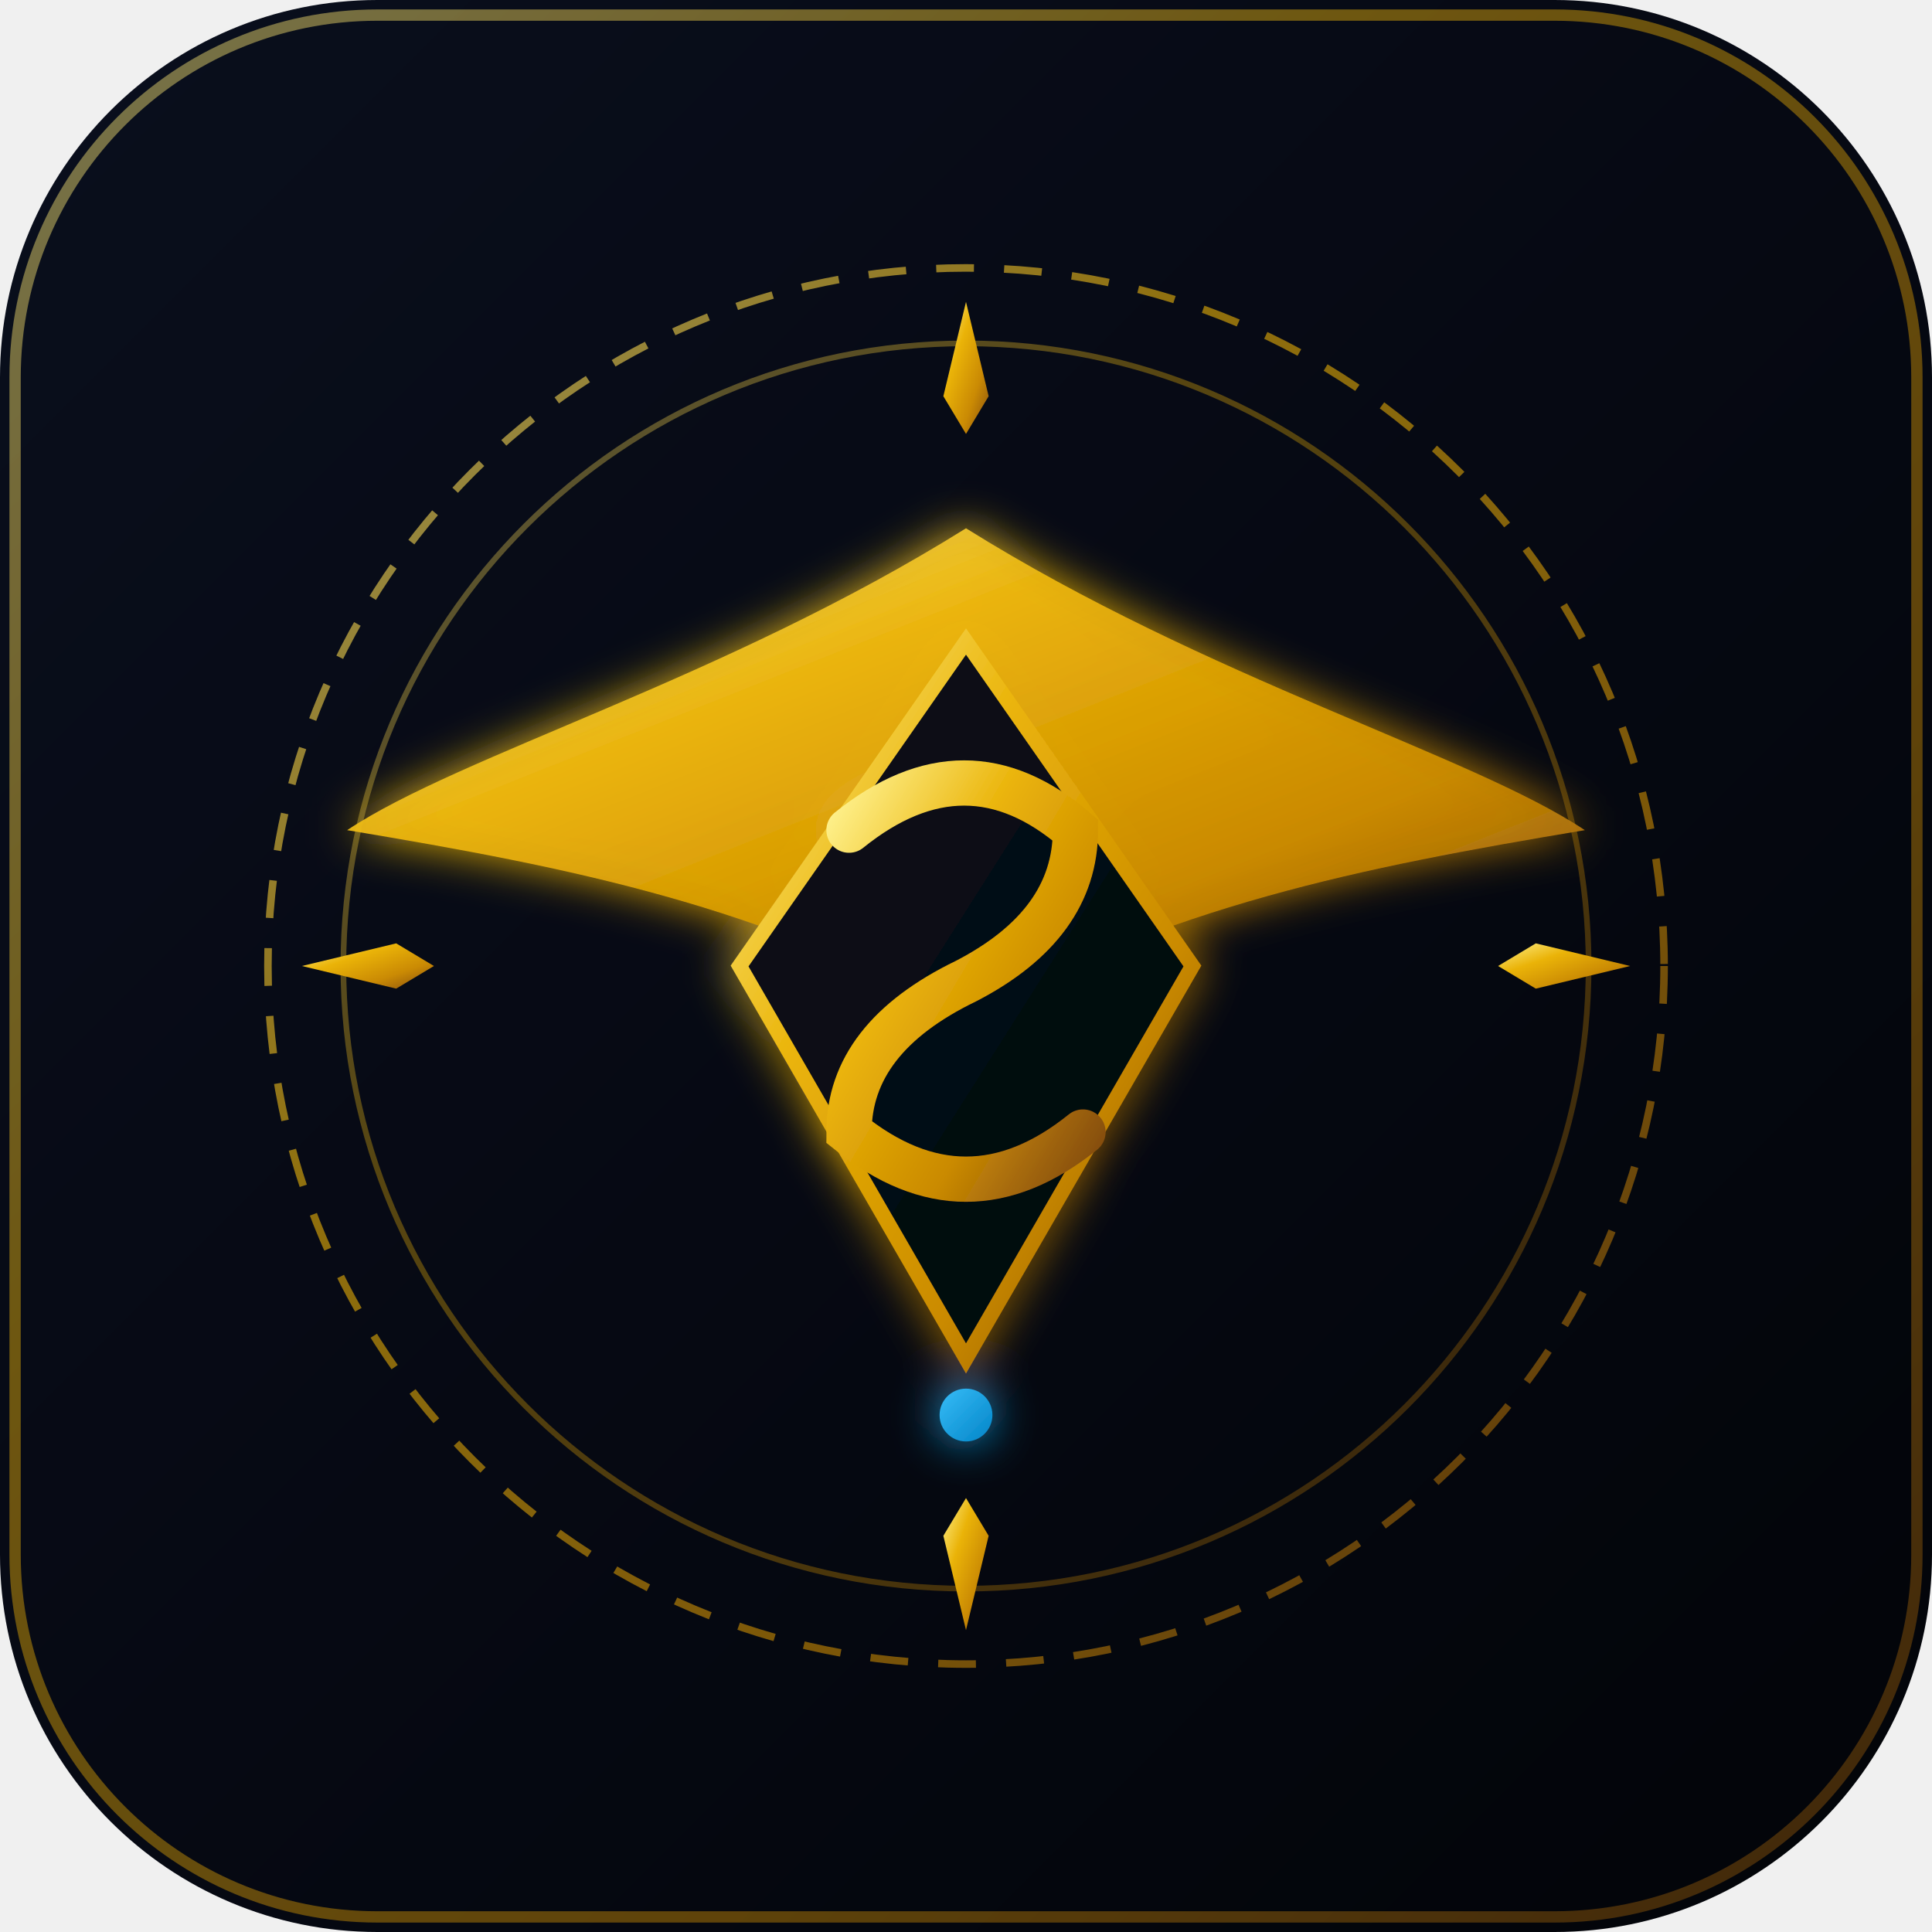
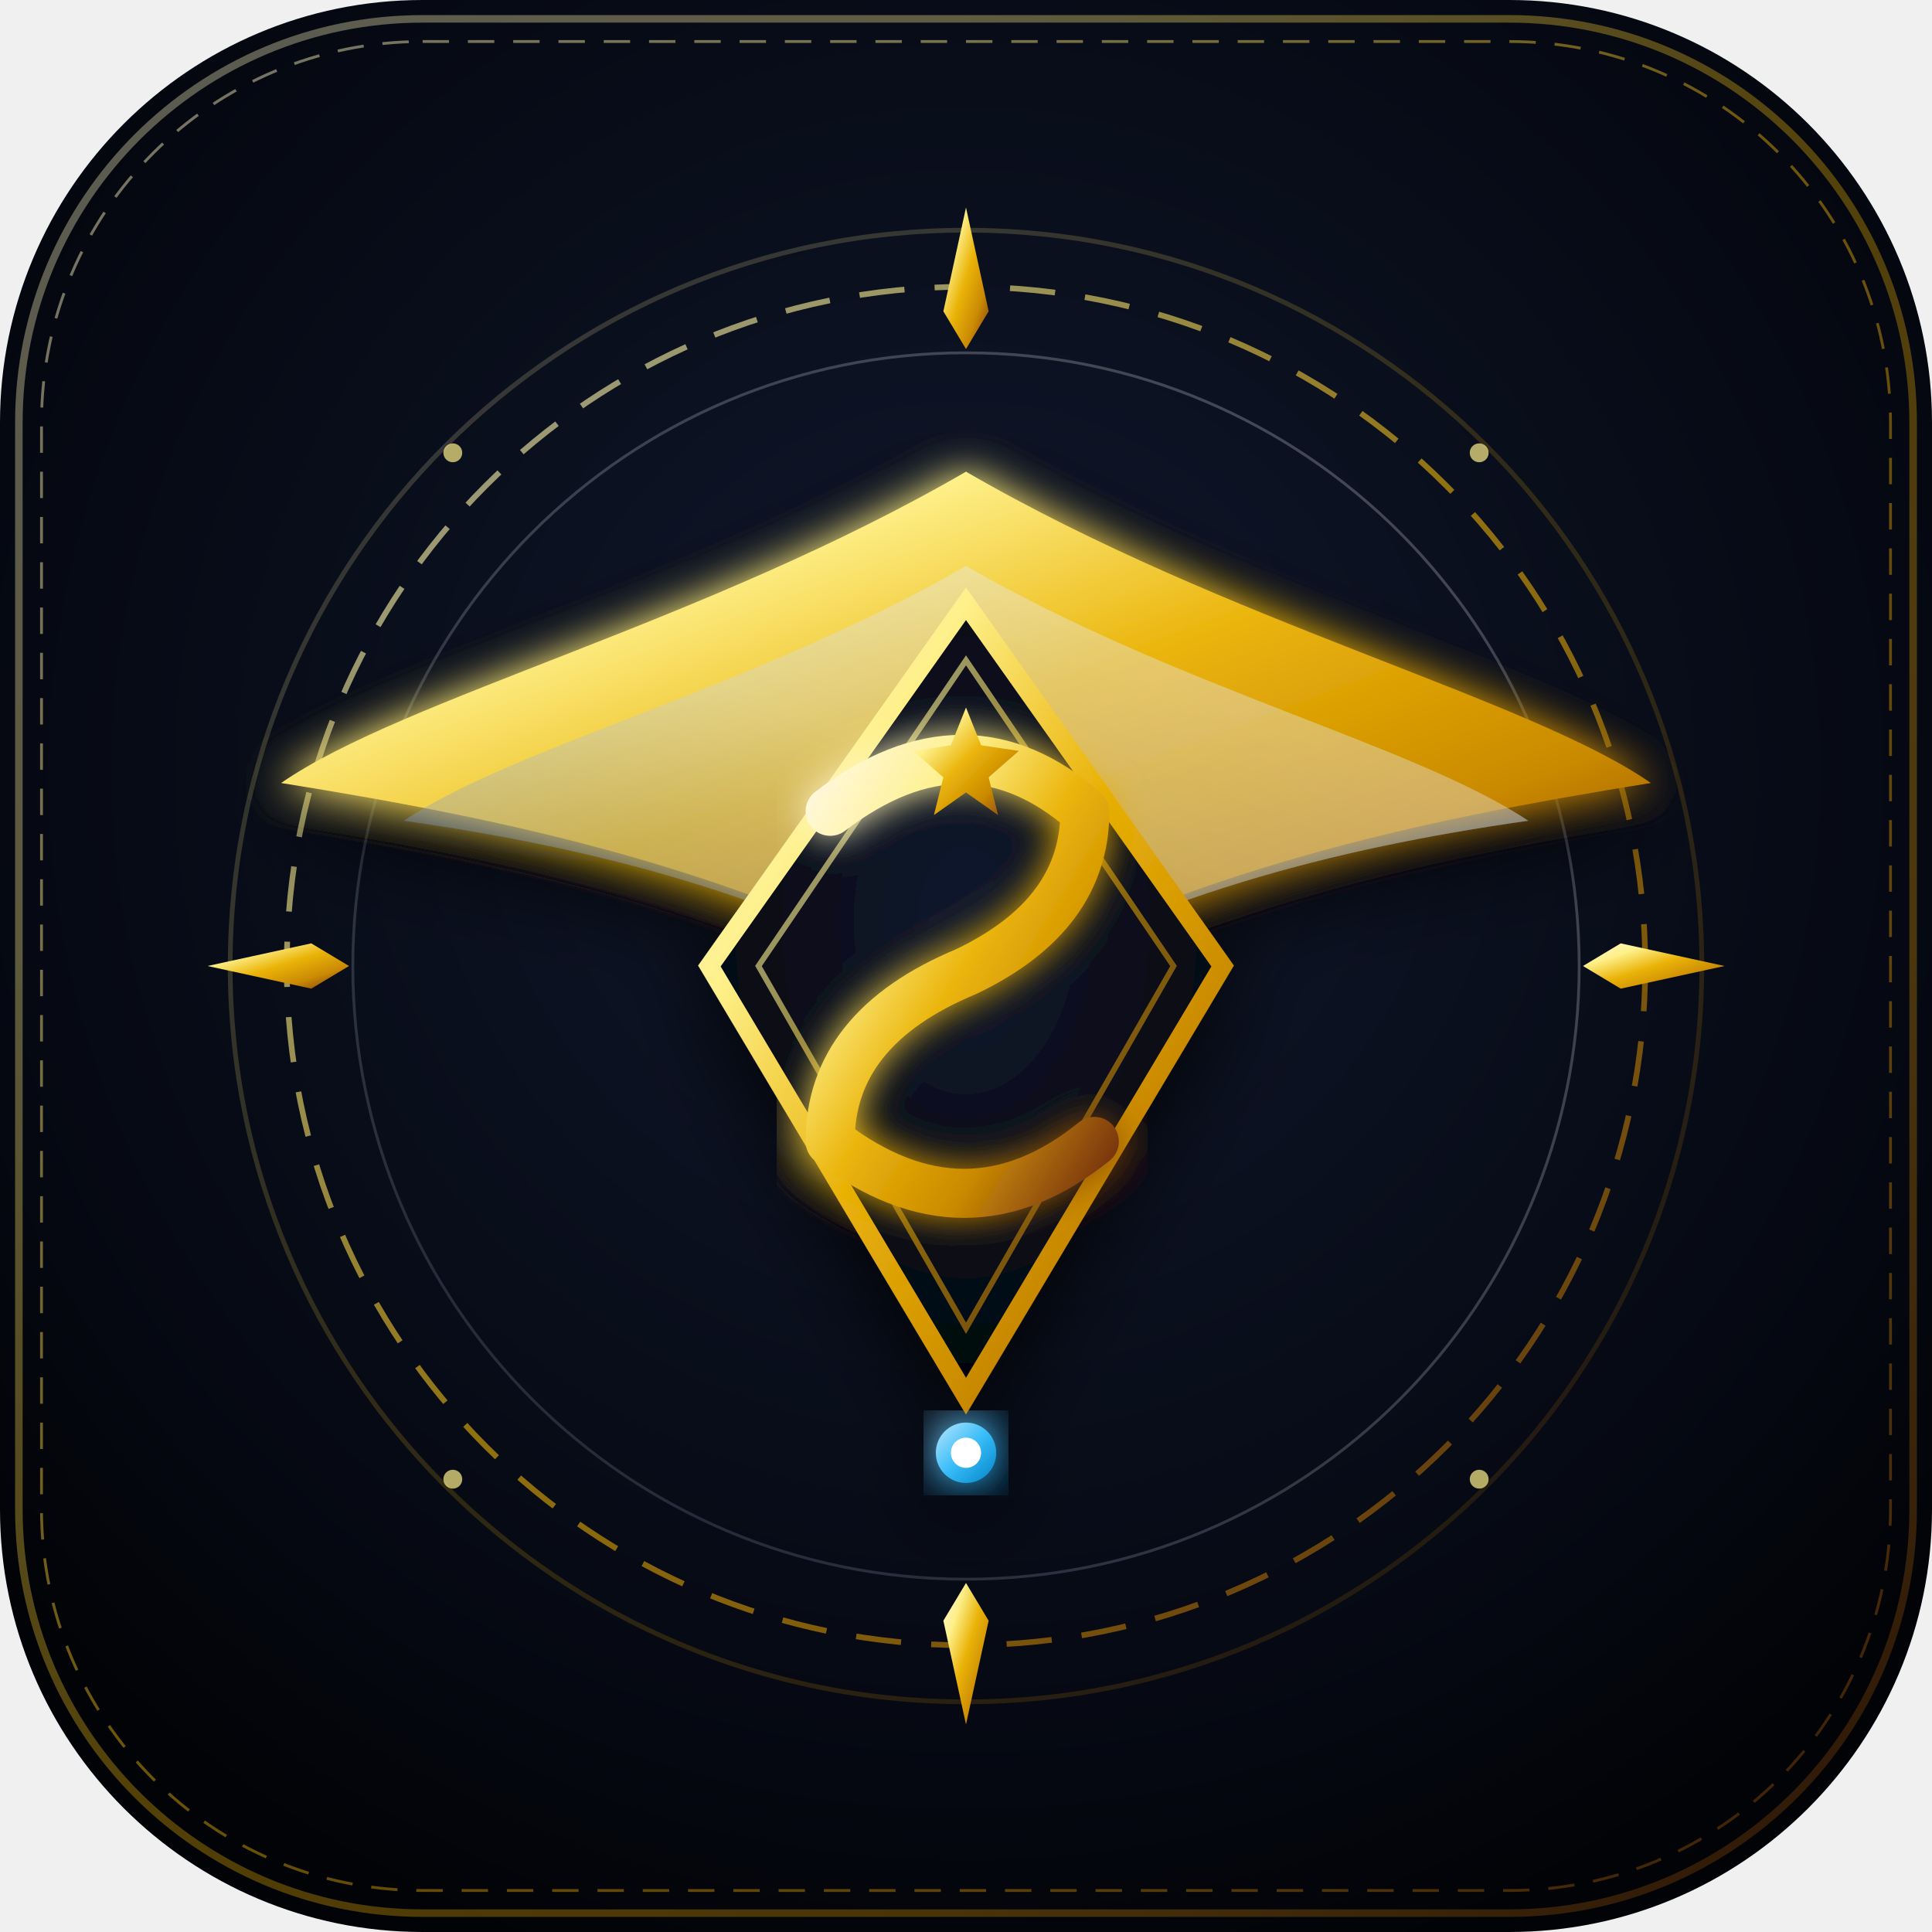
<svg xmlns="http://www.w3.org/2000/svg" viewBox="0 0 1024 1024" width="1024" height="1024">
  <defs>
-     <linearGradient id="bgGrad" x1="0%" y1="0%" x2="100%" y2="100%">
-       <stop offset="0%" stop-color="#0a0f1d" />
-       <stop offset="50%" stop-color="#060913" />
-       <stop offset="100%" stop-color="#020408" />
+     <radialGradient id="bgSphere" cx="50%" cy="40%" r="65%">
+       <stop offset="0%" stop-color="#11192e" />
+       <stop offset="45%" stop-color="#0a0f1d" />
+       <stop offset="80%" stop-color="#050811" />
+       <stop offset="100%" stop-color="#020306" />
+     </radialGradient>
+     <linearGradient id="royalGold" x1="0%" y1="0%" x2="100%" y2="100%">
+       <stop offset="0%" stop-color="#fff8db" />
+       <stop offset="25%" stop-color="#fef08a" />
+       <stop offset="50%" stop-color="#eab308" />
+       <stop offset="75%" stop-color="#ca8a04" />
+       <stop offset="100%" stop-color="#78350f" />
    </linearGradient>
-     <linearGradient id="goldGrad" x1="0%" y1="0%" x2="100%" y2="100%">
-       <stop offset="0%" stop-color="#fef08a" />
-       <stop offset="35%" stop-color="#eab308" />
-       <stop offset="70%" stop-color="#ca8a04" />
-       <stop offset="100%" stop-color="#854d0e" />
+     <linearGradient id="platinumGrad" x1="0%" y1="100%" x2="100%" y2="0%">
+       <stop offset="0%" stop-color="#64748b" />
+       <stop offset="50%" stop-color="#cbd5e1" />
+       <stop offset="100%" stop-color="#ffffff" />
    </linearGradient>
-     <linearGradient id="cyanGrad" x1="0%" y1="0%" x2="100%" y2="100%">
-       <stop offset="0%" stop-color="#38bdf8" />
+     <linearGradient id="cyanGlow" x1="0%" y1="0%" x2="100%" y2="100%">
+       <stop offset="0%" stop-color="#bae6fd" />
+       <stop offset="50%" stop-color="#38bdf8" />
      <stop offset="100%" stop-color="#0284c7" />
    </linearGradient>
-     <filter id="goldGlow" x="-20%" y="-20%" width="140%" height="140%">
-       <feGaussianBlur stdDeviation="12" result="blur" />
+     <filter id="softGlow" x="-20%" y="-20%" width="140%" height="140%">
+       <feGaussianBlur stdDeviation="10" result="blur" />
      <feComposite in="SourceGraphic" in2="blur" operator="over" />
    </filter>
+     <filter id="deepShadow" x="-30%" y="-30%" width="160%" height="160%">
+       <feDropShadow dx="0" dy="16" stdDeviation="24" flood-color="#000000" flood-opacity="0.8" />
+     </filter>
  </defs>
-   <rect width="1024" height="1024" rx="200" fill="url(#bgGrad)" />
-   <rect width="1008" height="1008" x="8" y="8" rx="192" fill="none" stroke="url(#goldGrad)" stroke-width="6" opacity="0.45" />
-   <circle cx="512" cy="512" r="370" fill="none" stroke="url(#goldGrad)" stroke-width="4" stroke-dasharray="20 16" opacity="0.6" />
-   <circle cx="512" cy="512" r="330" fill="none" stroke="url(#goldGrad)" stroke-width="3" opacity="0.35" />
-   <path d="M512 160 L524 210 L512 230 L500 210 Z" fill="url(#goldGrad)" />
-   <path d="M512 864 L524 814 L512 794 L500 814 Z" fill="url(#goldGrad)" />
-   <path d="M160 512 L210 524 L230 512 L210 500 Z" fill="url(#goldGrad)" />
-   <path d="M864 512 L814 524 L794 512 L814 500 Z" fill="url(#goldGrad)" />
-   <g filter="url(#goldGlow)">
-     <path d="M512 280 C640 360 780 400 840 440 C720 460 620 480 512 540 C404 480 304 460 184 440 C244 400 384 360 512 280 Z" fill="url(#goldGrad)" opacity="0.95" />
-     <polygon points="512,340 632,512 512,720 392,512" fill="url(#bgGrad)" stroke="url(#goldGrad)" stroke-width="8" />
-     <path d="M450 440 Q512 390 570 440 Q570 490 512 520 Q450 550 450 600 Q512 650 574 600" fill="none" stroke="url(#goldGrad)" stroke-width="24" stroke-linecap="round" />
-     <circle cx="512" cy="750" r="14" fill="url(#cyanGrad)" />
+   <rect width="1024" height="1024" rx="224" fill="url(#bgSphere)" />
+   <rect width="1004" height="1004" x="10" y="10" rx="214" fill="none" stroke="url(#royalGold)" stroke-width="4" opacity="0.35" />
+   <rect width="980" height="980" x="22" y="22" rx="202" fill="none" stroke="url(#royalGold)" stroke-width="1.5" stroke-dasharray="14 10" opacity="0.45" />
+   <g opacity="0.6">
+     <circle cx="512" cy="512" r="390" fill="none" stroke="url(#royalGold)" stroke-width="2.5" opacity="0.3" />
+     <circle cx="512" cy="512" r="360" fill="none" stroke="url(#royalGold)" stroke-width="3" stroke-dasharray="24 16" />
+     <circle cx="512" cy="512" r="325" fill="none" stroke="url(#platinumGrad)" stroke-width="1.5" opacity="0.4" />
+   </g>
+   <g fill="url(#royalGold)">
+     <path d="M512 110 L524 165 L512 185 L500 165 Z" />
+     <path d="M512 914 L524 859 L512 839 L500 859 Z" />
+     <path d="M110 512 L165 524 L185 512 L165 500 Z" />
+     <path d="M914 512 L859 524 L839 512 L859 500 Z" />
+     <circle cx="240" cy="240" r="5" fill="#fef08a" opacity="0.7" />
+     <circle cx="784" cy="240" r="5" fill="#fef08a" opacity="0.7" />
+     <circle cx="240" cy="784" r="5" fill="#fef08a" opacity="0.7" />
+     <circle cx="784" cy="784" r="5" fill="#fef08a" opacity="0.7" />
+   </g>
+   <g filter="url(#deepShadow)">
+     <path d="M512 250 C650 330 810 370 875 415 C750 435 635 460 512 525 C389 460 274 435 149 415 C214 370 374 330 512 250 Z" fill="url(#royalGold)" filter="url(#softGlow)" />
+     <path d="M512 300 C625 365 750 395 810 435 C705 450 610 475 512 530 C414 475 319 450 214 435 C274 395 399 365 512 300 Z" fill="url(#platinumGrad)" opacity="0.4" />
+     <polygon points="512,320 648,512 512,740 376,512" fill="url(#bgSphere)" stroke="url(#royalGold)" stroke-width="10" />
+     <polygon points="512,350 622,512 512,704 402,512" fill="none" stroke="url(#royalGold)" stroke-width="3" opacity="0.6" />
+     <path d="M440 430 Q512 375 575 430 Q575 485 512 515 Q440 545 440 605 Q512 660 580 605" fill="none" stroke="url(#royalGold)" stroke-width="26" stroke-linecap="round" stroke-linejoin="round" filter="url(#softGlow)" />
+     <polygon points="512,375 520,395 540,398 524,412 529,432 512,420 495,432 500,412 484,398 504,395" fill="url(#royalGold)" />
+     <circle cx="512" cy="770" r="16" fill="url(#cyanGlow)" filter="url(#softGlow)" />
+     <circle cx="512" cy="770" r="8" fill="#ffffff" />
  </g>
</svg>
